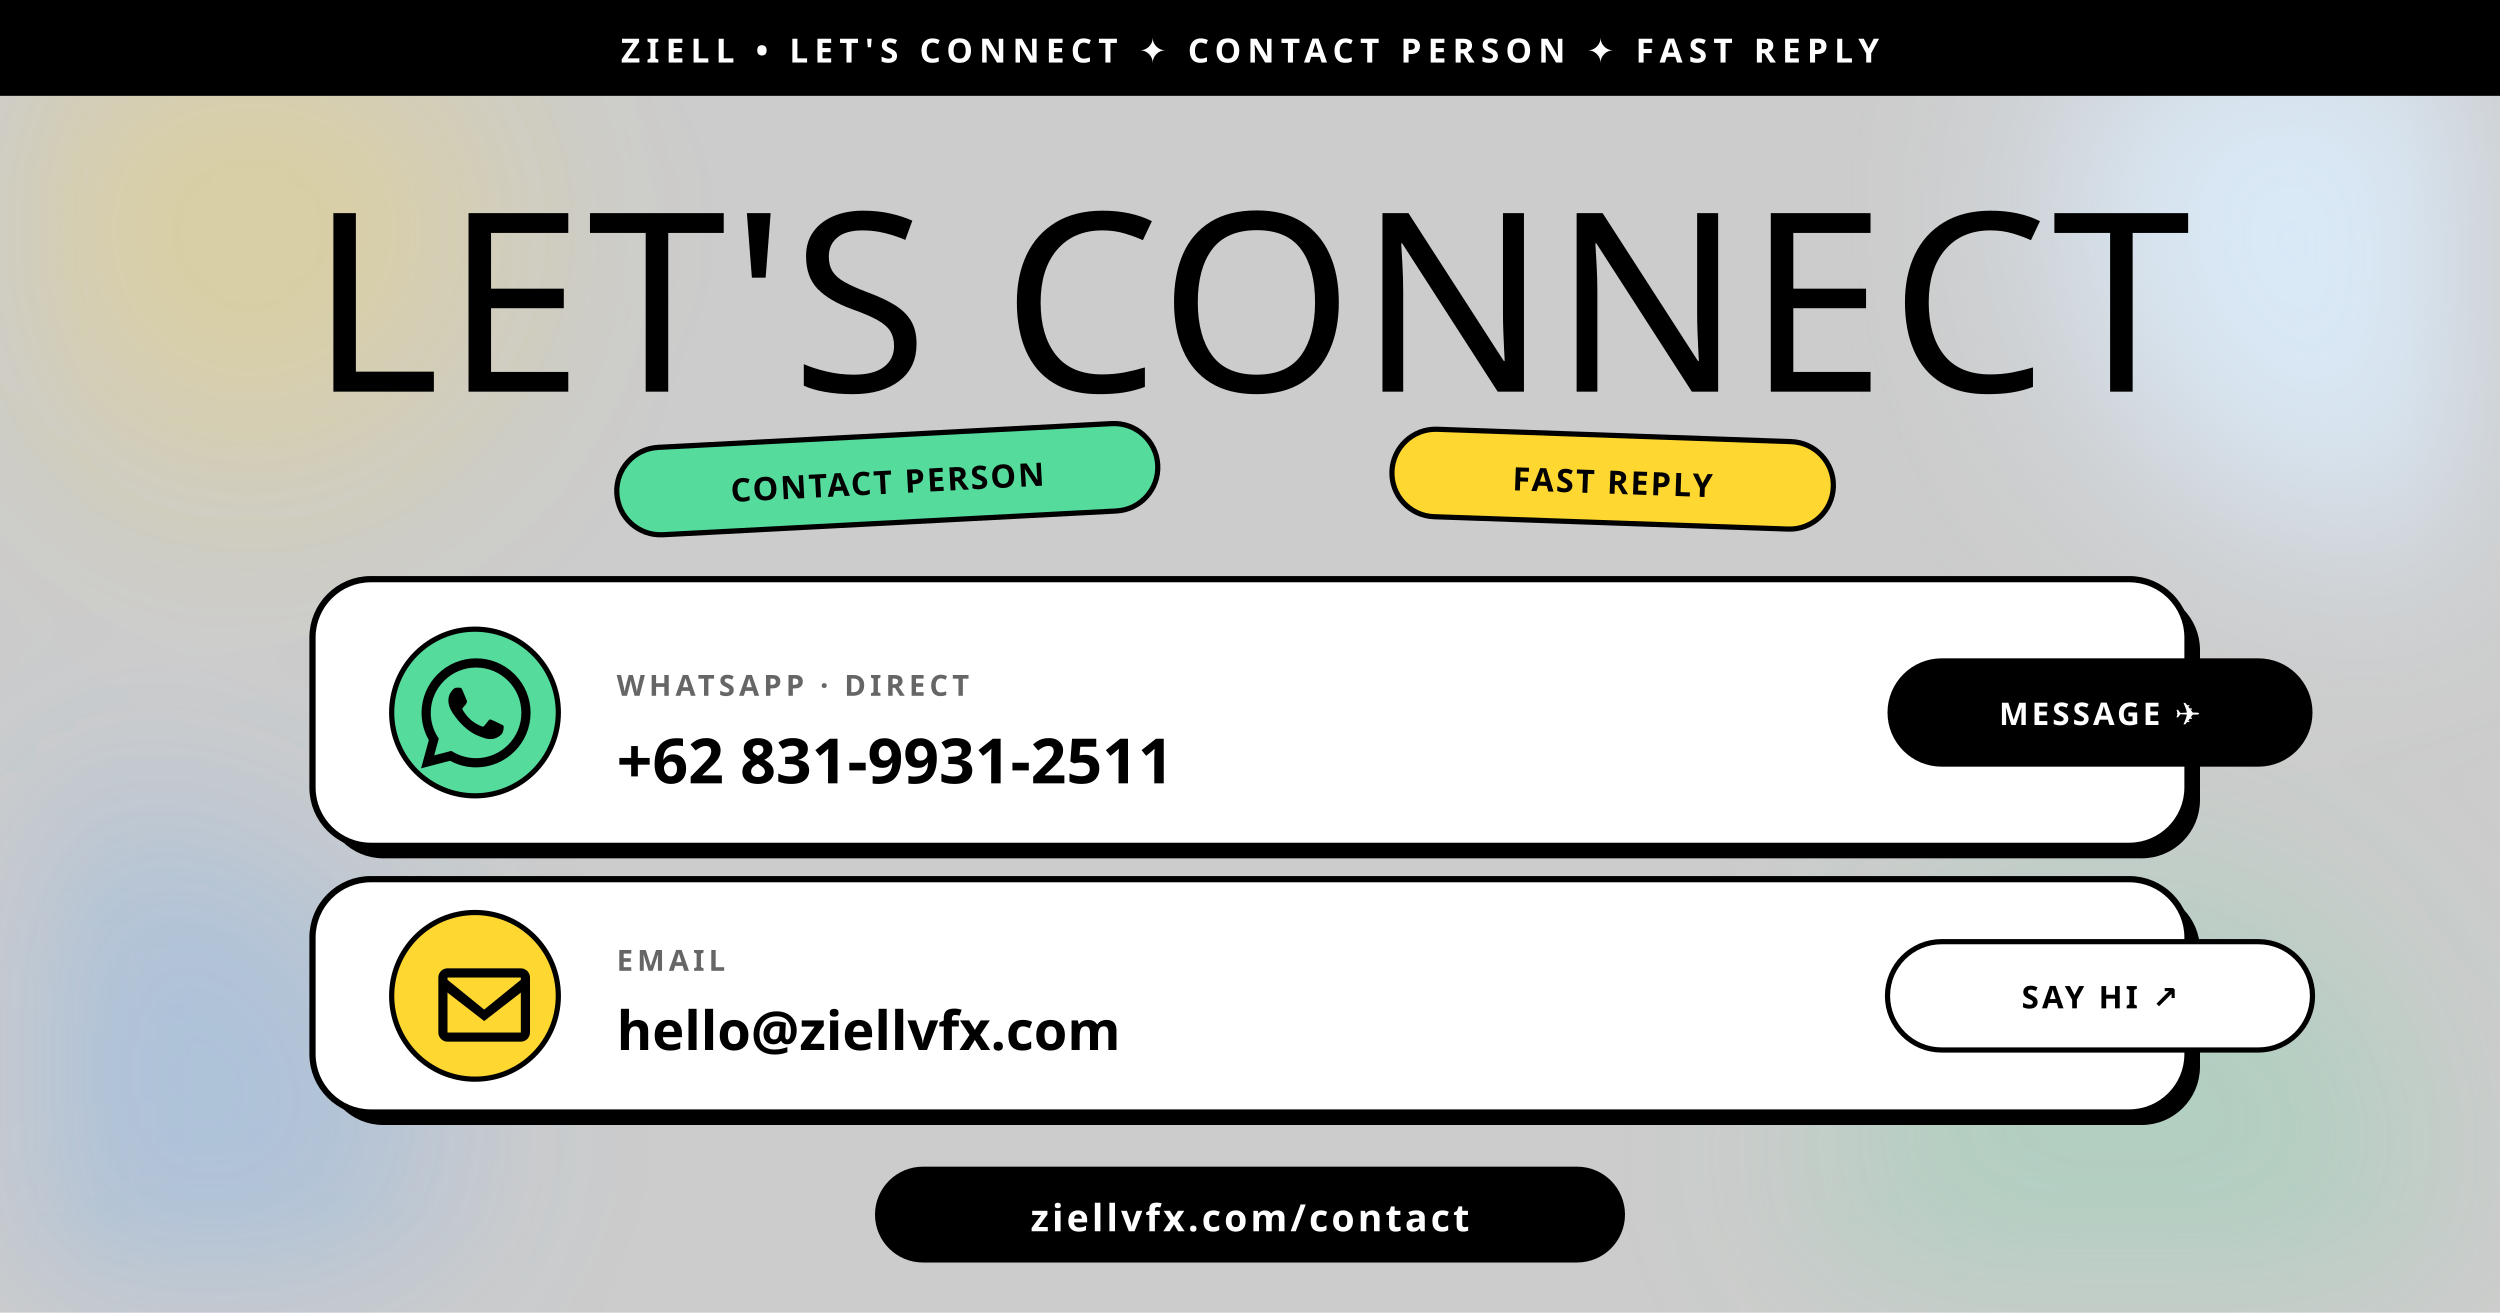
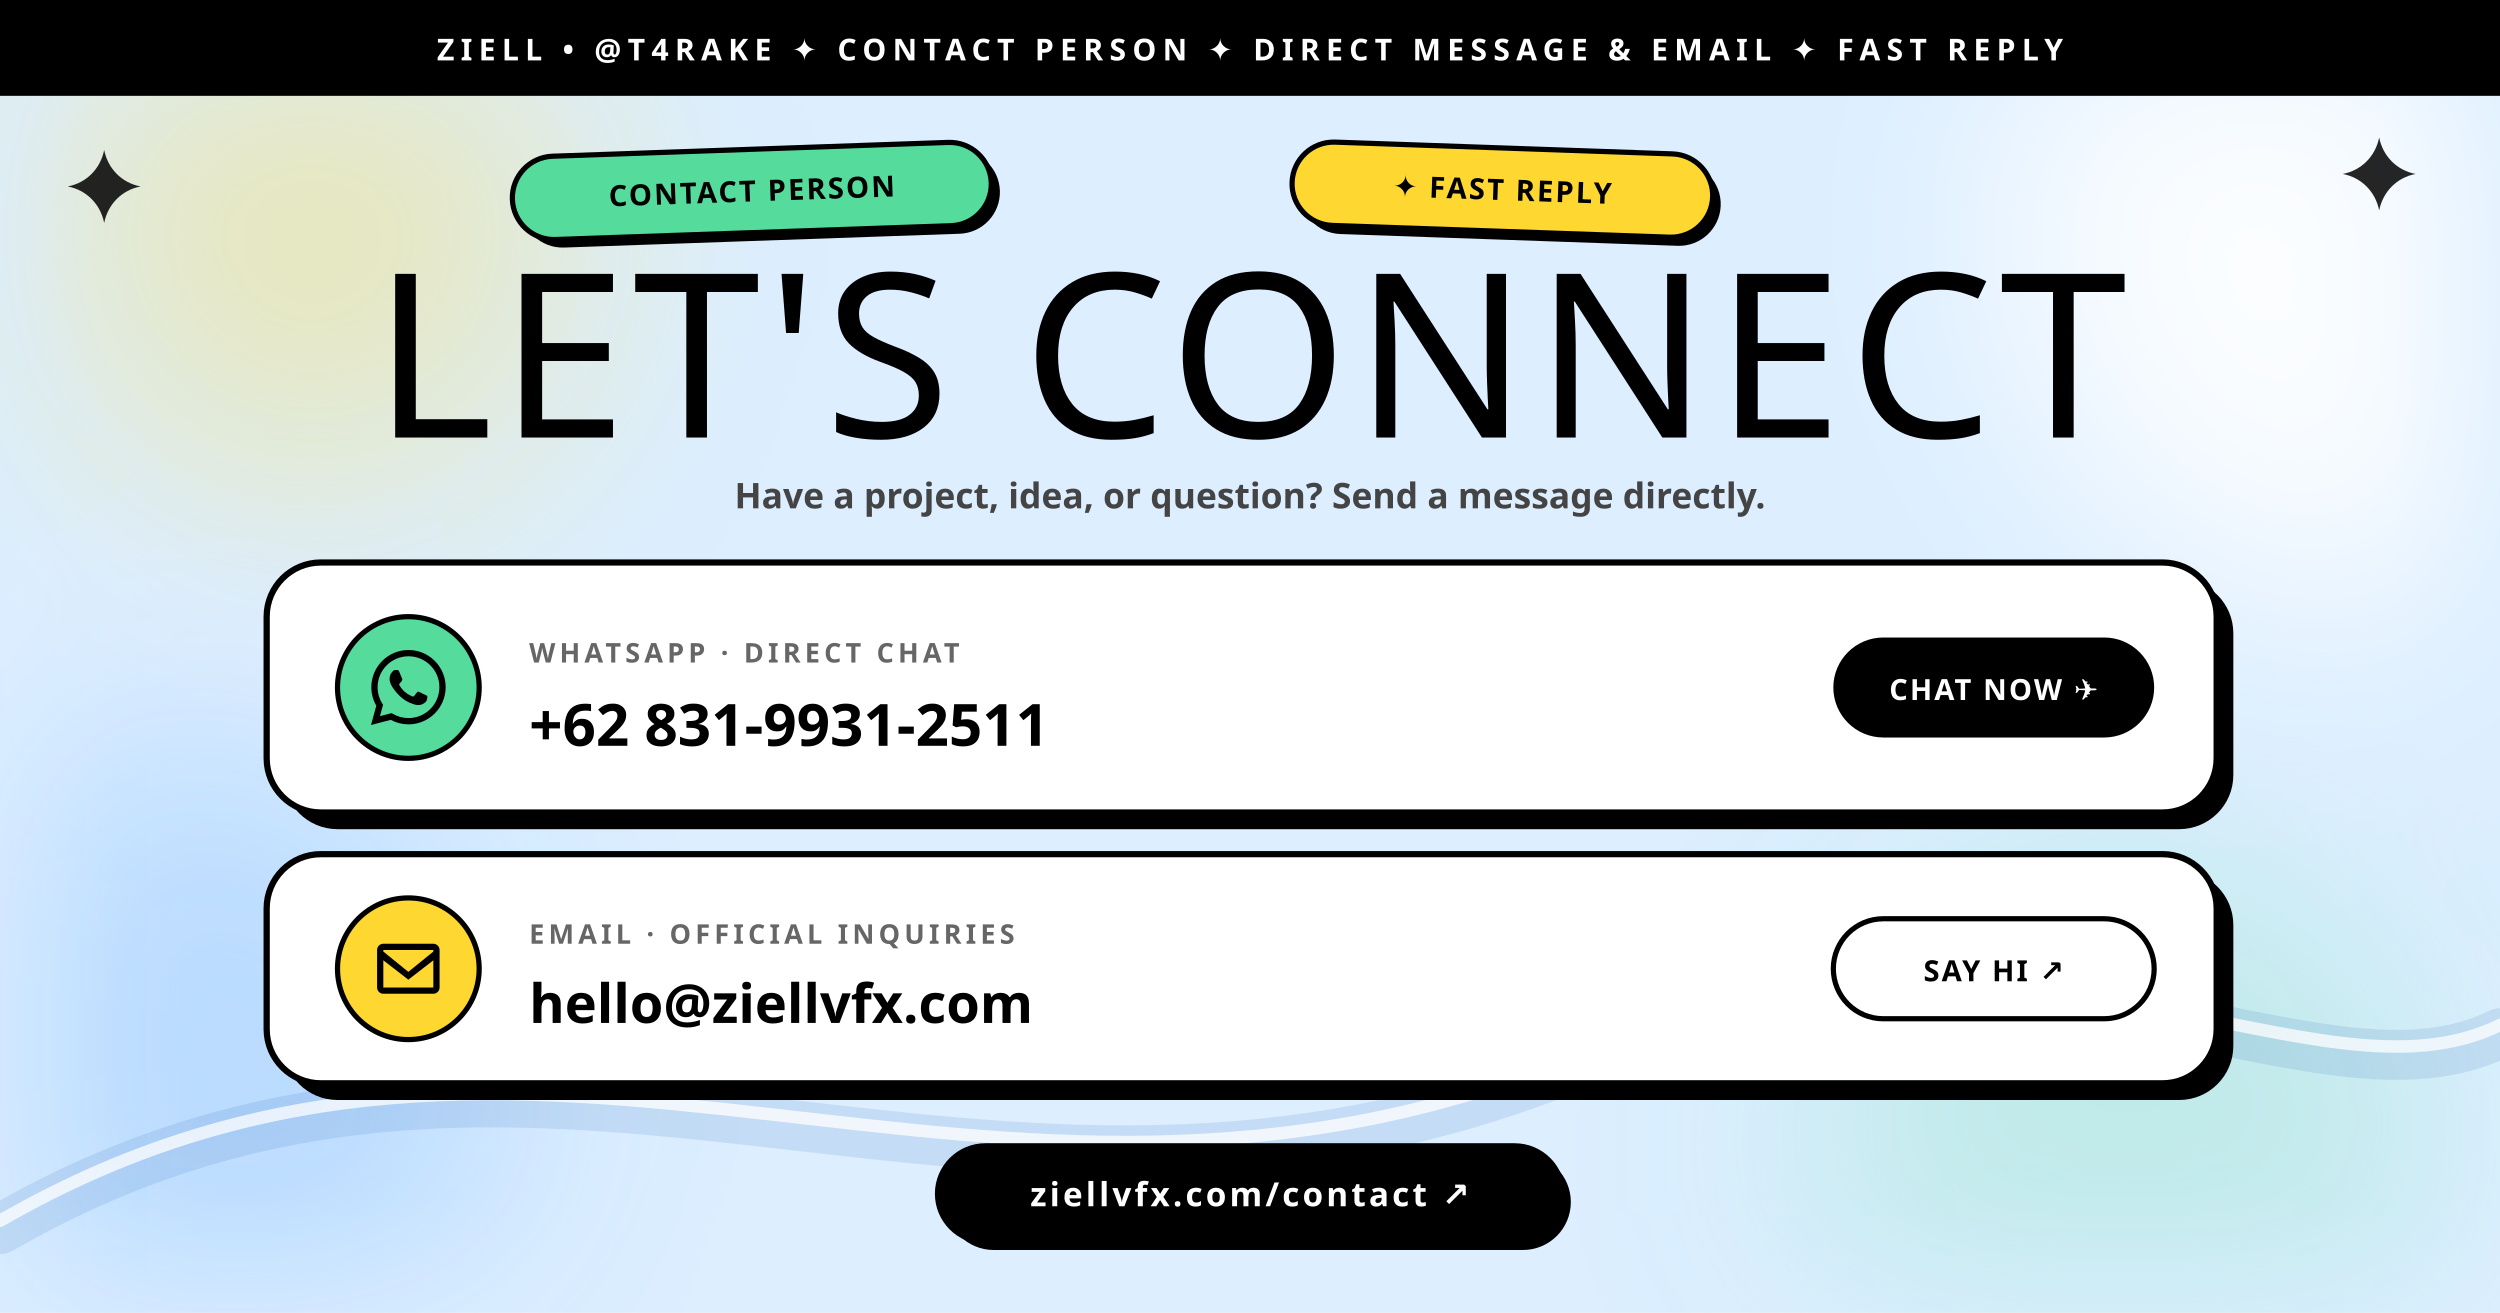
<svg xmlns="http://www.w3.org/2000/svg" width="1200" height="630" viewBox="0 0 1200 630">
  <defs>
    <filter id="soft" x="-80%" y="-80%" width="260%" height="260%">
-       <feGaussianBlur stdDeviation="48" />
+       <feGaussianBlur stdDeviation="55" />
    </filter>
  </defs>
-   <rect width="1200" height="630" fill="#cccccc" />
+   <rect width="1200" height="630" fill="#dceeff" />
  <g filter="url(#soft)">
-     <circle cx="60" cy="540" r="150" fill="#4da2ff" opacity="0.25" />
-     <circle cx="1150" cy="100" r="160" fill="#dceeff" opacity="0.85" />
-     <circle cx="1020" cy="560" r="140" fill="#55db9c" opacity="0.24" />
-     <circle cx="120" cy="110" r="120" fill="#ffd731" opacity="0.26" />
+     <circle cx="80" cy="520" r="160" fill="#4da2ff" opacity="0.25" />
+     <circle cx="1140" cy="110" r="180" fill="#ffffff" opacity="0.90" />
+     <circle cx="1020" cy="560" r="150" fill="#55db9c" opacity="0.22" />
+     <circle cx="150" cy="110" r="130" fill="#ffd731" opacity="0.30" />
  </g>
+   <path d="M0,590 C260,440 470,630 760,510 C980,424 1110,540 1200,496" stroke="#1555a6" stroke-width="24" fill="none" stroke-linecap="round" opacity="0.12" />
+   <path d="M0,586 C260,436 470,626 760,506 C980,420 1110,536 1200,492" stroke="#ffffff" stroke-width="6" fill="none" stroke-linecap="round" opacity="0.75" />
  <rect x="0" y="0" width="1200" height="46" fill="#000000" />
-   <text x="600" y="30" text-anchor="middle" font-family="Plus Jakarta Sans" font-weight="bold" font-size="16" letter-spacing="3" fill="#ffffff">ZIELL • LET'S CONNECT  ✦  CONTACT PERSON  ✦  FAST REPLY</text>
-   <text x="600" y="188" text-anchor="middle" font-family="Anton" font-size="120" letter-spacing="2" fill="#000000">LET'S CONNECT</text>
-   <p style="display:none" />
-   <g transform="rotate(-3 426 232)">
-     <rect x="296" y="209" width="260" height="42" rx="21" fill="#55db9c" stroke="#000000" stroke-width="2.5" />
-     <text x="426" y="237" text-anchor="middle" font-family="Plus Jakarta Sans" font-weight="bold" font-size="15.5" letter-spacing="1" fill="#000000">CONTACT PERSON</text>
+   <text x="600" y="29" text-anchor="middle" font-family="Plus Jakarta Sans" font-weight="800" font-size="14.5" letter-spacing="3" fill="#ffffff">ZIELL • @T4RAKE  ✦  CONTACT PERSON  ✦  DIRECT MESSAGE &amp; EMAIL  ✦  FAST REPLY</text>
+   <g fill="#000000" opacity="0.85">
+     <path d="M50,72 C51.8,81 58.5,87.8 67.5,89.5 C58.5,91.2 51.8,98 50,107 C48.2,98 41.5,91.2 32.5,89.5 C41.5,87.8 48.2,81 50,72 Z" />
+     <path d="M1142,66 C1143.8,75 1150.5,81.8 1159.5,83.5 C1150.5,85.2 1143.8,92 1142,101 C1140.2,92 1133.5,85.2 1124.5,83.5 C1133.5,81.8 1140.2,75 1142,66 Z" />
  </g>
-   <g transform="rotate(2 774 232)">
-     <rect x="668" y="209" width="212" height="42" rx="21" fill="#ffd731" stroke="#000000" stroke-width="2.5" />
-     <text x="774" y="237" text-anchor="middle" font-family="Plus Jakarta Sans" font-weight="bold" font-size="15.5" letter-spacing="1" fill="#000000">FAST REPLY</text>
+   <g transform="rotate(-2 380 95)">
+     <rect x="250" y="75" width="230" height="40" rx="20" fill="#000000" />
+     <rect x="246" y="71" width="230" height="40" rx="20" fill="#55db9c" stroke="#000000" stroke-width="2.5" />
+     <text x="361" y="96" text-anchor="middle" font-family="Plus Jakarta Sans" font-weight="800" font-size="14" letter-spacing="1" fill="#000000">CONTACT PERSON</text>
  </g>
-   <rect x="156" y="284" width="900" height="128" rx="28" fill="#000000" />
-   <rect x="150" y="278" width="900" height="128" rx="28" fill="#ffffff" stroke="#000000" stroke-width="3" />
-   <circle cx="228" cy="342" r="40" fill="#55db9c" stroke="#000000" stroke-width="2.5" />
-   <g transform="translate(202,316) scale(2.2)" fill="#000000">
+   <g transform="rotate(2 720 95)">
+     <rect x="624" y="75" width="202" height="40" rx="20" fill="#000000" />
+     <rect x="620" y="71" width="202" height="40" rx="20" fill="#ffd731" stroke="#000000" stroke-width="2.5" />
+     <text x="721" y="96" text-anchor="middle" font-family="Plus Jakarta Sans" font-weight="800" font-size="14" letter-spacing="1" fill="#000000">✦ FAST REPLY</text>
+   </g>
+   <text x="600" y="210" text-anchor="middle" font-family="Anton" font-size="110" letter-spacing="3" fill="#000000">LET'S CONNECT</text>
+   <text x="600" y="244" text-anchor="middle" font-family="Plus Jakarta Sans" font-weight="700" font-size="17" fill="#444444">Have a project, idea, or question? Send a message directly.</text>
+   <rect x="136" y="278" width="936" height="120" rx="26" fill="#000000" />
+   <rect x="128" y="270" width="936" height="120" rx="26" fill="#ffffff" stroke="#000000" stroke-width="3" />
+   <circle cx="196" cy="330" r="34" fill="#55db9c" stroke="#000000" stroke-width="2.5" />
+   <g transform="translate(178,312) scale(1.5)" fill="#000000">
    <path d="M17.472 14.382c-.297-.149-1.758-.867-2.03-.967-.273-.099-.471-.148-.67.15-.197.297-.767.966-.94 1.164-.173.199-.347.223-.644.075-.297-.15-1.255-.463-2.39-1.475-.883-.788-1.48-1.761-1.653-2.059-.173-.297-.018-.458.13-.606.134-.133.298-.347.446-.52.149-.174.198-.298.298-.497.099-.198.05-.371-.025-.52-.075-.149-.669-1.612-.916-2.207-.242-.579-.487-.5-.669-.51-.173-.008-.371-.01-.57-.01-.198 0-.52.074-.792.372-.272.297-1.04 1.016-1.04 2.479 0 1.462 1.065 2.875 1.213 3.074.149.198 2.096 3.2 5.077 4.487.709.306 1.262.489 1.694.625.712.227 1.36.195 1.871.118.571-.085 1.758-.719 2.006-1.413.248-.694.248-1.289.173-1.413-.074-.124-.272-.198-.57-.347m-5.421 7.403h-.004a9.87 9.87 0 01-5.031-1.378l-.361-.214-3.741.982.998-3.648-.235-.374a9.86 9.86 0 01-1.51-5.26c.001-5.45 4.436-9.884 9.888-9.884 2.64 0 5.122 1.03 6.988 2.898a9.825 9.825 0 012.893 6.994c-.003 5.45-4.437 9.884-9.885 9.884m8.413-18.297A11.815 11.815 0 0012.05 0C5.495 0 .16 5.335.157 11.892c0 2.096.547 4.142 1.588 5.945L.057 24l6.305-1.654a11.882 11.882 0 005.683 1.448h.005c6.554 0 11.89-5.335 11.893-11.893a11.821 11.821 0 00-3.48-8.413z" />
  </g>
-   <text x="296" y="334" font-family="Plus Jakarta Sans" font-weight="bold" font-size="14" letter-spacing="2" fill="#666666">WHATSAPP · DIRECT</text>
-   <text x="296" y="376" font-family="Plus Jakarta Sans" font-weight="800" font-size="30" fill="#000000">+62 831-9931-2511</text>
-   <rect x="906" y="316" width="204" height="52" rx="26" fill="#000000" />
-   <text x="1008" y="348" text-anchor="middle" font-family="Plus Jakarta Sans" font-weight="bold" font-size="15" letter-spacing="1.5" fill="#ffffff">MESSAGE ✈</text>
-   <rect x="156" y="428" width="900" height="112" rx="28" fill="#000000" />
-   <rect x="150" y="422" width="900" height="112" rx="28" fill="#ffffff" stroke="#000000" stroke-width="3" />
-   <circle cx="228" cy="478" r="40" fill="#ffd731" stroke="#000000" stroke-width="2.5" />
-   <g transform="translate(206,456) scale(2.2)" fill="#000000">
+   <text x="254" y="318" font-family="Plus Jakarta Sans" font-weight="800" font-size="13" letter-spacing="2" fill="#666666">WHATSAPP · DIRECT CHAT</text>
+   <text x="254" y="358" font-family="Plus Jakarta Sans" font-weight="800" font-size="28" fill="#000000">+62 831-9931-2511</text>
+   <rect x="880" y="306" width="154" height="48" rx="24" fill="#000000" />
+   <text x="957" y="336" text-anchor="middle" font-family="Plus Jakarta Sans" font-weight="800" font-size="14" letter-spacing="1" fill="#ffffff">CHAT NOW ✈</text>
+   <rect x="136" y="418" width="936" height="110" rx="26" fill="#000000" />
+   <rect x="128" y="410" width="936" height="110" rx="26" fill="#ffffff" stroke="#000000" stroke-width="3" />
+   <circle cx="196" cy="465" r="34" fill="#ffd731" stroke="#000000" stroke-width="2.5" />
+   <g transform="translate(178,447) scale(1.5)" fill="#000000">
    <path d="M2 6a2 2 0 0 1 2-2h16a2 2 0 0 1 2 2v12a2 2 0 0 1-2 2H4a2 2 0 0 1-2-2V6zm2 .5 8 6.5 8-6.5V6H4v.5zm8 9L4 9.3V18h16V9.3l-8 6.2z" />
  </g>
-   <text x="296" y="466" font-family="Plus Jakarta Sans" font-weight="bold" font-size="14" letter-spacing="2" fill="#666666">EMAIL</text>
-   <text x="296" y="504" font-family="Plus Jakarta Sans" font-weight="800" font-size="26" fill="#000000">hello@ziellvfx.com</text>
-   <rect x="906" y="452" width="204" height="52" rx="26" fill="#ffffff" stroke="#000000" stroke-width="2.5" />
-   <text x="1008" y="484" text-anchor="middle" font-family="Plus Jakarta Sans" font-weight="bold" font-size="15" letter-spacing="1.5" fill="#000000">SAY HI ↗</text>
-   <rect x="420" y="560" width="360" height="46" rx="23" fill="#000000" />
-   <text x="600" y="591" text-anchor="middle" font-family="Plus Jakarta Sans" font-weight="bold" font-size="18" letter-spacing="1.5" fill="#ffffff">ziellvfx.com/contact</text>
+   <text x="254" y="453" font-family="Plus Jakarta Sans" font-weight="800" font-size="13" letter-spacing="2" fill="#666666">EMAIL · OFFICIAL INQUIRIES</text>
+   <text x="254" y="491" font-family="Plus Jakarta Sans" font-weight="800" font-size="26" fill="#000000">hello@ziellvfx.com</text>
+   <rect x="880" y="441" width="154" height="48" rx="24" fill="#ffffff" stroke="#000000" stroke-width="2.5" />
+   <text x="957" y="471" text-anchor="middle" font-family="Plus Jakarta Sans" font-weight="800" font-size="14" letter-spacing="1" fill="#000000">SAY HI ↗</text>
+   <g transform="translate(450, 550)">
+     <rect x="4" y="4" width="300" height="46" rx="23" fill="#000000" />
+     <rect x="0" y="0" width="300" height="46" rx="23" fill="#000000" stroke="#000000" stroke-width="2.5" />
+     <text x="150" y="29" text-anchor="middle" font-family="Plus Jakarta Sans" font-weight="800" font-size="16" letter-spacing="1.5" fill="#ffffff">ziellvfx.com/contact ↗</text>
+   </g>
</svg>
